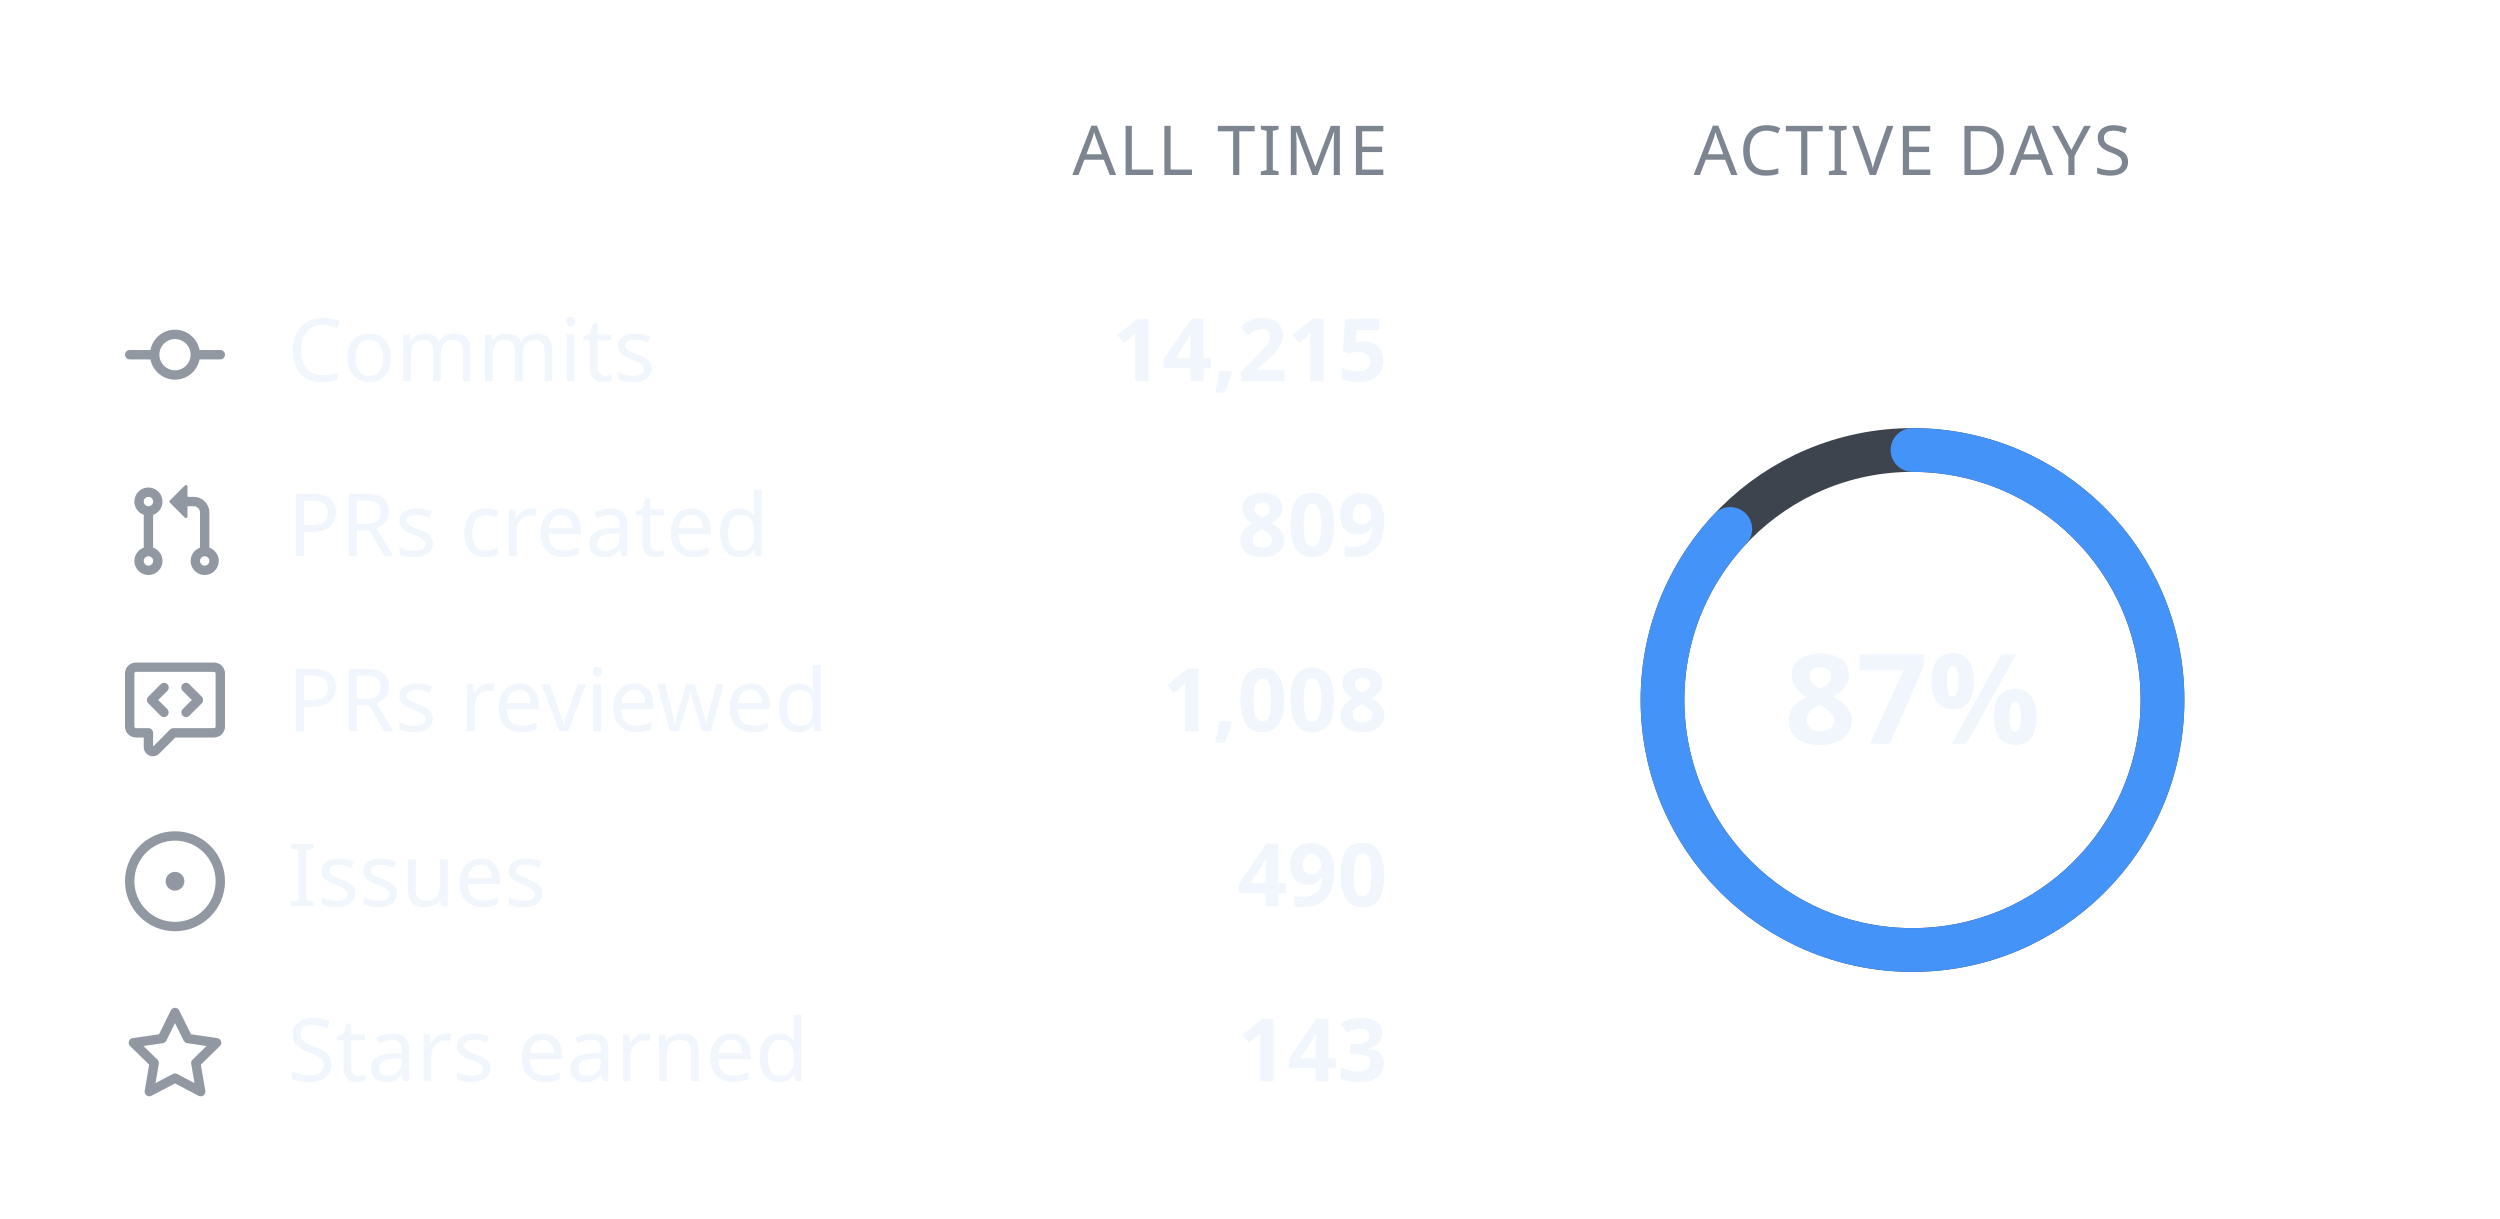
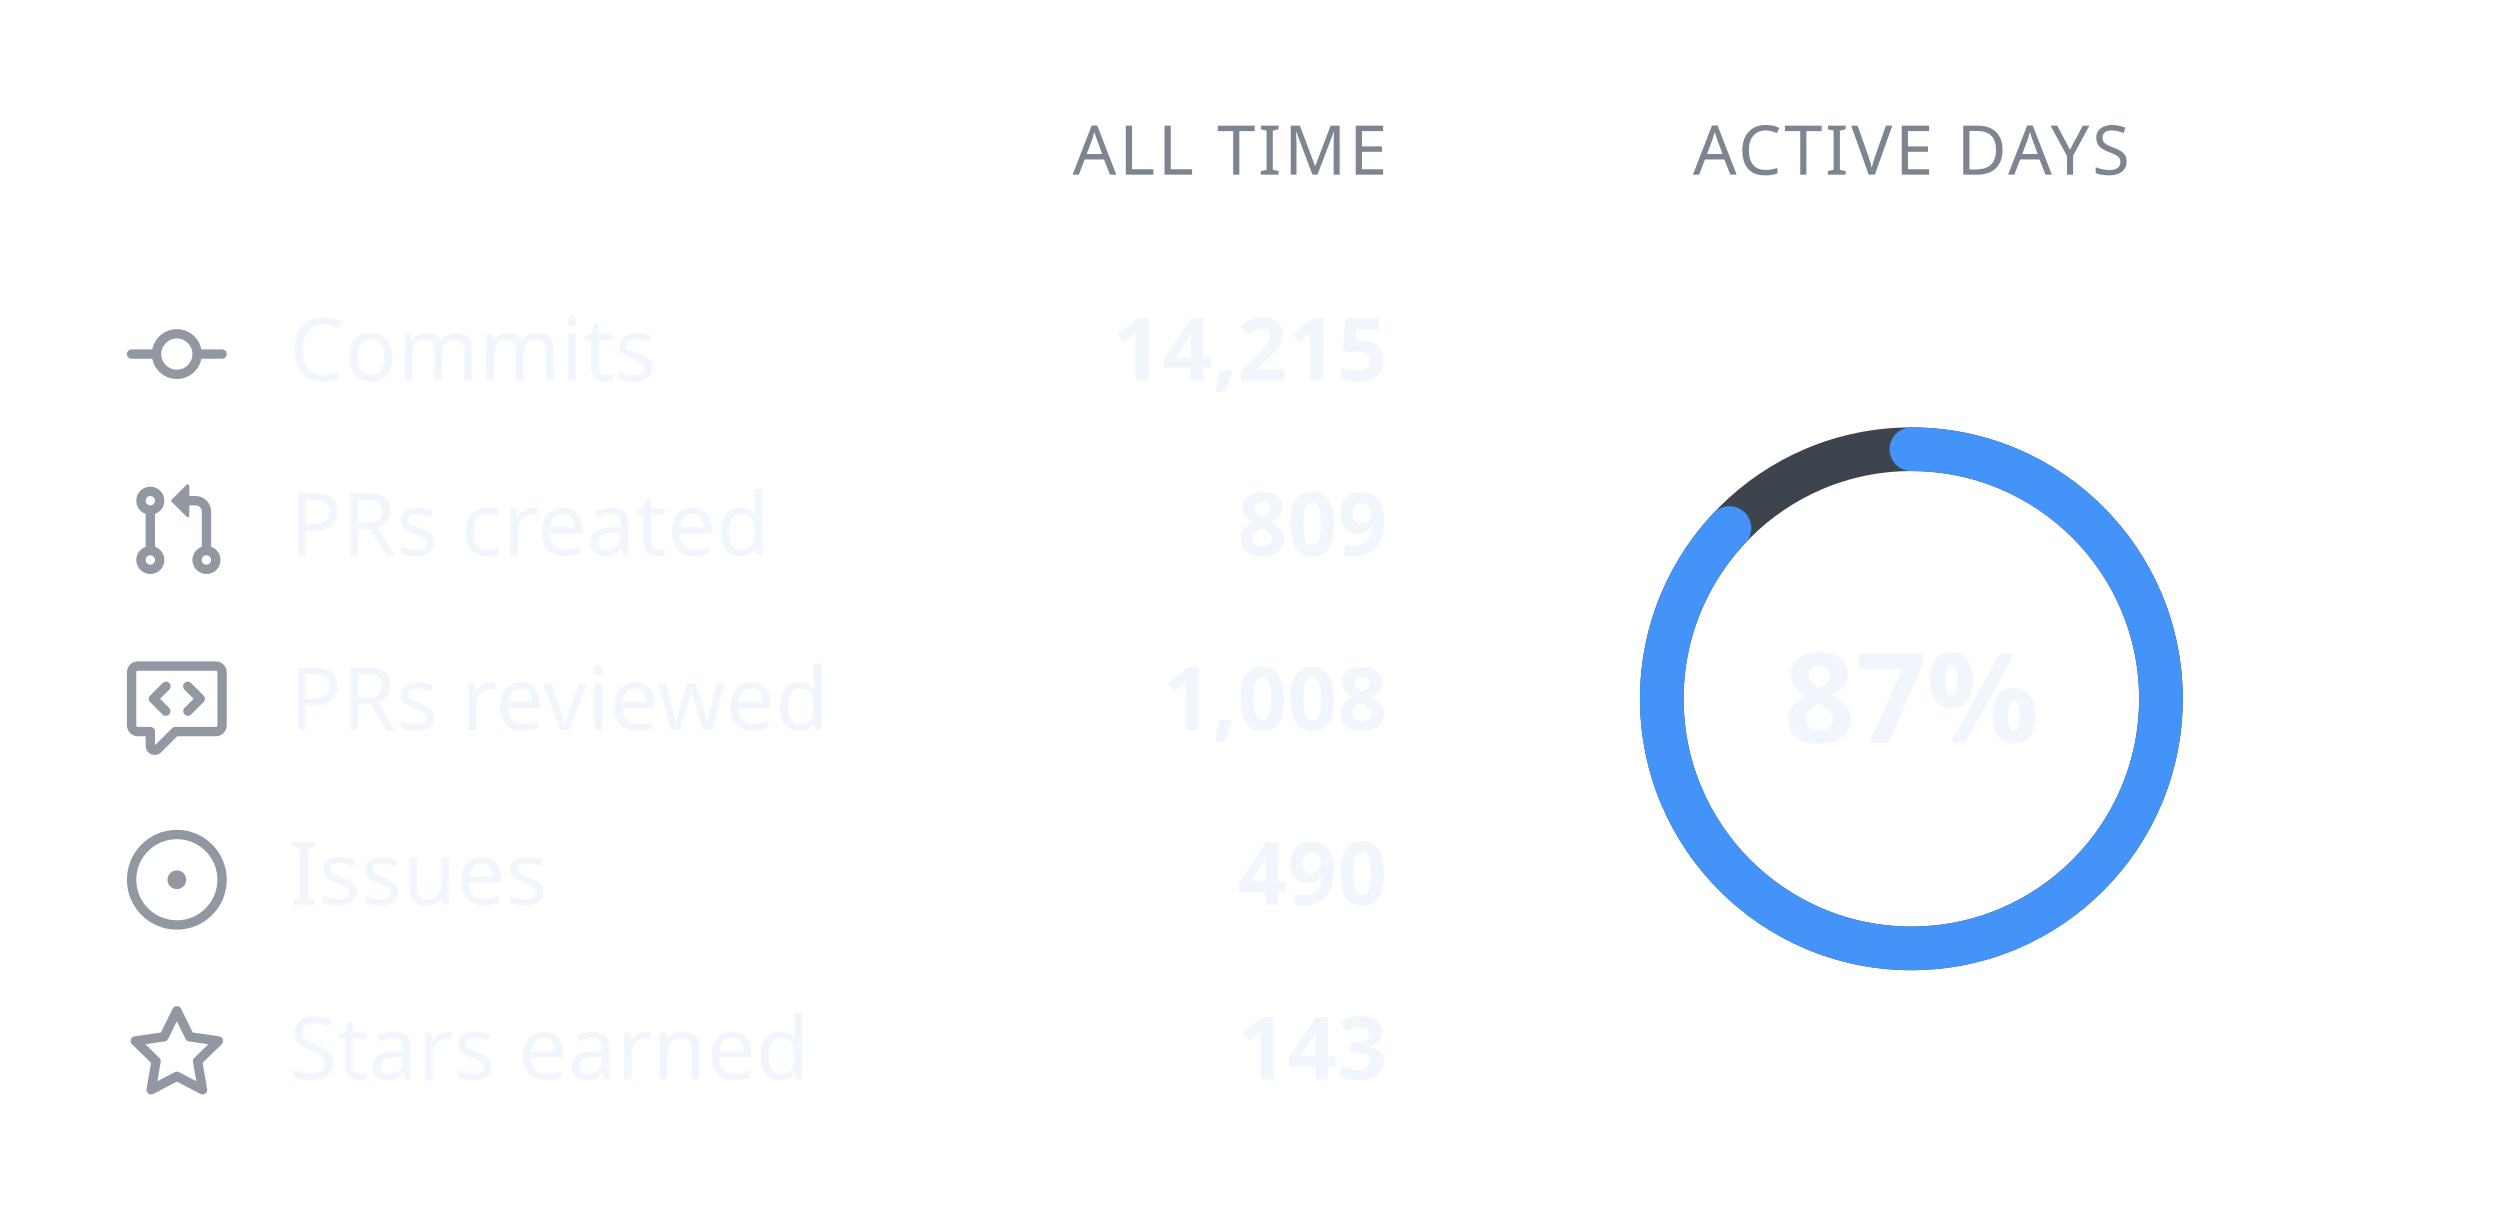
- <svg xmlns="http://www.w3.org/2000/svg" width="400" height="195" viewBox="0 0 400 195" fill="none" role="img" aria-labelledby="title desc">
+ <svg xmlns="http://www.w3.org/2000/svg" width="450" height="219" viewBox="0 0 400 195" fill="none" role="img" aria-labelledby="title desc">
  <style>
  text { font-family: -apple-system, BlinkMacSystemFont, 'Segoe UI', 'Noto Sans', Helvetica, Arial, sans-serif; fill: #f0f6fc; }
  .label { font-size: 14px; }
  .value { font-size: 14px; font-weight: 600; font-variant-numeric: tabular-nums; }
  .small { font-size: 12px; }
  .col { font-size: 11px; fill: #7d8590; letter-spacing: 0.04em; }
  .secondary { fill: #9198a1; }
  .muted { fill: #7d8590; }
  .icon { fill: #9198a1; }
  .fade { animation: fade 0.45s ease-out both; }
  .grow { transform-box: fill-box; transform-origin: left center; animation: grow 0.9s cubic-bezier(.2,.7,.2,1) 0.15s both; }
  .ring { animation: ring 1.2s cubic-bezier(.2,.7,.2,1) 0.2s both; }
  .pop { transform-box: fill-box; transform-origin: center; animation: pop 0.4s ease-out 0.5s both; }
  @keyframes fade { from { opacity: 0; transform: translateY(4px); } }
  @keyframes grow { from { transform: scaleX(0); } }
  @keyframes pop { from { opacity: 0; transform: scale(0.6); } }
  @media (prefers-reduced-motion: reduce) { * { animation: none !important; } }
  .logo { fill: #f0f6fc; }
  @keyframes ring { from { stroke-dashoffset: 251.33; } }
  .year, .all { transform-box: fill-box; transform-origin: center; }
  .year { opacity: 0; animation: year 7.72s ease-in-out infinite both; }
  .all { animation: all 7.72s ease-in-out infinite both; }
  @keyframes year { 0%, 45.34% { opacity: 1; transform: scaleY(1); } 47.67%, 97.67% { opacity: 1; transform: scaleY(0); } 100% { opacity: 1; transform: scaleY(1); } }
  @keyframes all { 0%, 47.67% { transform: scaleY(0); } 50.00%, 95.34% { transform: scaleY(1); } 97.67%, 100% { transform: scaleY(0); } }
</style>
  <rect x="0.5" y="0.5" width="399" height="194" rx="6" fill="none" stroke="none" />
  <g class="year" style="animation-delay: 0ms">
    <text x="222" y="28" class="col" text-anchor="end">YEAR</text>
  </g>
  <g class="all" style="animation-delay: 0ms">
    <text x="222" y="28" class="col" text-anchor="end">ALL TIME</text>
  </g>
  <text x="306" y="28" class="col" text-anchor="middle">ACTIVE DAYS</text>
  <g transform="translate(0 46)">
    <g class="fade" style="animation-delay: 200ms">
      <g class="icon" transform="translate(20 3) scale(1)">
        <path d="M11.93 8.5a4.002 4.002 0 0 1-7.86 0H.75a.75.75 0 0 1 0-1.5h3.32a4.002 4.002 0 0 1 7.86 0h3.32a.75.75 0 0 1 0 1.5Zm-1.43-.75a2.5 2.5 0 1 0-5 0 2.5 2.5 0 0 0 5 0Z" />
      </g>
      <text x="46" y="15" class="label">Commits</text>
      <g class="year" style="animation-delay: 70ms">
        <text x="222" y="15" class="value" text-anchor="end">4,473</text>
      </g>
      <g class="all" style="animation-delay: 70ms">
        <text x="222" y="15" class="value" text-anchor="end">14,215</text>
      </g>
    </g>
  </g>
  <g transform="translate(0 74)">
    <g class="fade" style="animation-delay: 290ms">
      <g class="icon" transform="translate(20 3) scale(1)">
        <path d="M1.5 3.25a2.25 2.25 0 1 1 3 2.122v5.256a2.251 2.251 0 1 1-1.5 0V5.372A2.25 2.25 0 0 1 1.5 3.25Zm5.677-.177L9.573.677A.25.25 0 0 1 10 .854V2.5h1A2.5 2.5 0 0 1 13.5 5v5.628a2.251 2.251 0 1 1-1.5 0V5a1 1 0 0 0-1-1h-1v1.646a.25.25 0 0 1-.427.177L7.177 3.427a.25.25 0 0 1 0-.354ZM3.75 2.5a.75.75 0 1 0 0 1.5.75.75 0 0 0 0-1.5Zm0 9.5a.75.75 0 1 0 0 1.5.75.75 0 0 0 0-1.5Zm8.25.75a.75.75 0 1 0 1.5 0 .75.75 0 0 0-1.5 0Z" />
      </g>
      <text x="46" y="15" class="label">PRs created</text>
      <g class="year" style="animation-delay: 140ms">
        <text x="222" y="15" class="value" text-anchor="end">292</text>
      </g>
      <g class="all" style="animation-delay: 140ms">
        <text x="222" y="15" class="value" text-anchor="end">809</text>
      </g>
    </g>
  </g>
  <g transform="translate(0 102)">
    <g class="fade" style="animation-delay: 380ms">
      <g class="icon" transform="translate(20 3) scale(1)">
        <path d="M1.75 1h12.5c.966 0 1.75.784 1.75 1.75v8.5A1.75 1.75 0 0 1 14.25 13H8.061l-2.574 2.573A1.458 1.458 0 0 1 3 14.543V13H1.75A1.75 1.75 0 0 1 0 11.25v-8.5C0 1.784.784 1 1.75 1ZM1.5 2.75v8.5c0 .138.112.25.25.25h2a.75.75 0 0 1 .75.75v2.19l2.72-2.72a.749.749 0 0 1 .53-.22h6.5a.25.25 0 0 0 .25-.25v-8.5a.25.25 0 0 0-.25-.25H1.75a.25.25 0 0 0-.25.25Zm5.28 1.72a.75.75 0 0 1 0 1.06L5.31 7l1.47 1.47a.751.751 0 0 1-.018 1.042.751.751 0 0 1-1.042.018l-2-2a.75.75 0 0 1 0-1.06l2-2a.75.75 0 0 1 1.06 0Zm2.44 0a.75.75 0 0 1 1.06 0l2 2a.75.75 0 0 1 0 1.06l-2 2a.751.751 0 0 1-1.042-.018.751.751 0 0 1-.018-1.042L10.69 7 9.22 5.53a.75.75 0 0 1 0-1.06Z" />
      </g>
      <text x="46" y="15" class="label">PRs reviewed</text>
      <g class="year" style="animation-delay: 210ms">
        <text x="222" y="15" class="value" text-anchor="end">101</text>
      </g>
      <g class="all" style="animation-delay: 210ms">
        <text x="222" y="15" class="value" text-anchor="end">1,008</text>
      </g>
    </g>
  </g>
  <g transform="translate(0 130)">
    <g class="fade" style="animation-delay: 470ms">
      <g class="icon" transform="translate(20 3) scale(1)">
        <path d="M8 9.5a1.5 1.5 0 1 0 0-3 1.5 1.5 0 0 0 0 3Z" />
        <path d="M8 0a8 8 0 1 1 0 16A8 8 0 0 1 8 0ZM1.5 8a6.5 6.5 0 1 0 13 0 6.5 6.5 0 0 0-13 0Z" />
      </g>
      <text x="46" y="15" class="label">Issues</text>
      <g class="year" style="animation-delay: 280ms">
        <text x="222" y="15" class="value" text-anchor="end">127</text>
      </g>
      <g class="all" style="animation-delay: 280ms">
        <text x="222" y="15" class="value" text-anchor="end">490</text>
      </g>
    </g>
  </g>
  <g transform="translate(0 158)">
    <g class="fade" style="animation-delay: 560ms">
      <g class="icon" transform="translate(20 3) scale(1)">
        <path d="M8 .25a.75.75 0 0 1 .673.418l1.882 3.815 4.21.612a.75.75 0 0 1 .416 1.279l-3.046 2.97.719 4.192a.751.751 0 0 1-1.088.791L8 12.347l-3.766 1.98a.75.75 0 0 1-1.088-.79l.72-4.194L.818 6.374a.75.75 0 0 1 .416-1.28l4.21-.611L7.327.668A.75.75 0 0 1 8 .25Zm0 2.445L6.615 5.5a.75.75 0 0 1-.564.41l-3.097.45 2.24 2.184a.75.75 0 0 1 .216.664l-.528 3.084 2.769-1.456a.75.75 0 0 1 .698 0l2.77 1.456-.53-3.084a.75.75 0 0 1 .216-.664l2.24-2.183-3.096-.45a.75.75 0 0 1-.564-.41L8 2.694Z" />
      </g>
      <text x="46" y="15" class="label">Stars earned</text>
      <g class="year" style="animation-delay: 350ms">
        <text x="222" y="15" class="value" text-anchor="end">107</text>
      </g>
      <g class="all" style="animation-delay: 350ms">
        <text x="222" y="15" class="value" text-anchor="end">143</text>
      </g>
    </g>
  </g>
  <circle cx="306" cy="112" r="40" stroke="#3d444d" stroke-width="7" fill="none" />
  <circle class="ring" cx="306" cy="112" r="40" stroke="#4493f8" stroke-width="7" fill="none" stroke-linecap="round" stroke-dasharray="251.33" stroke-dashoffset="32.67" transform="rotate(-90 306 112)" />
  <g class="pop">
    <text x="306" y="119" text-anchor="middle" style="font-size: 20px; font-weight: 700;">87%</text>
  </g>
</svg>
